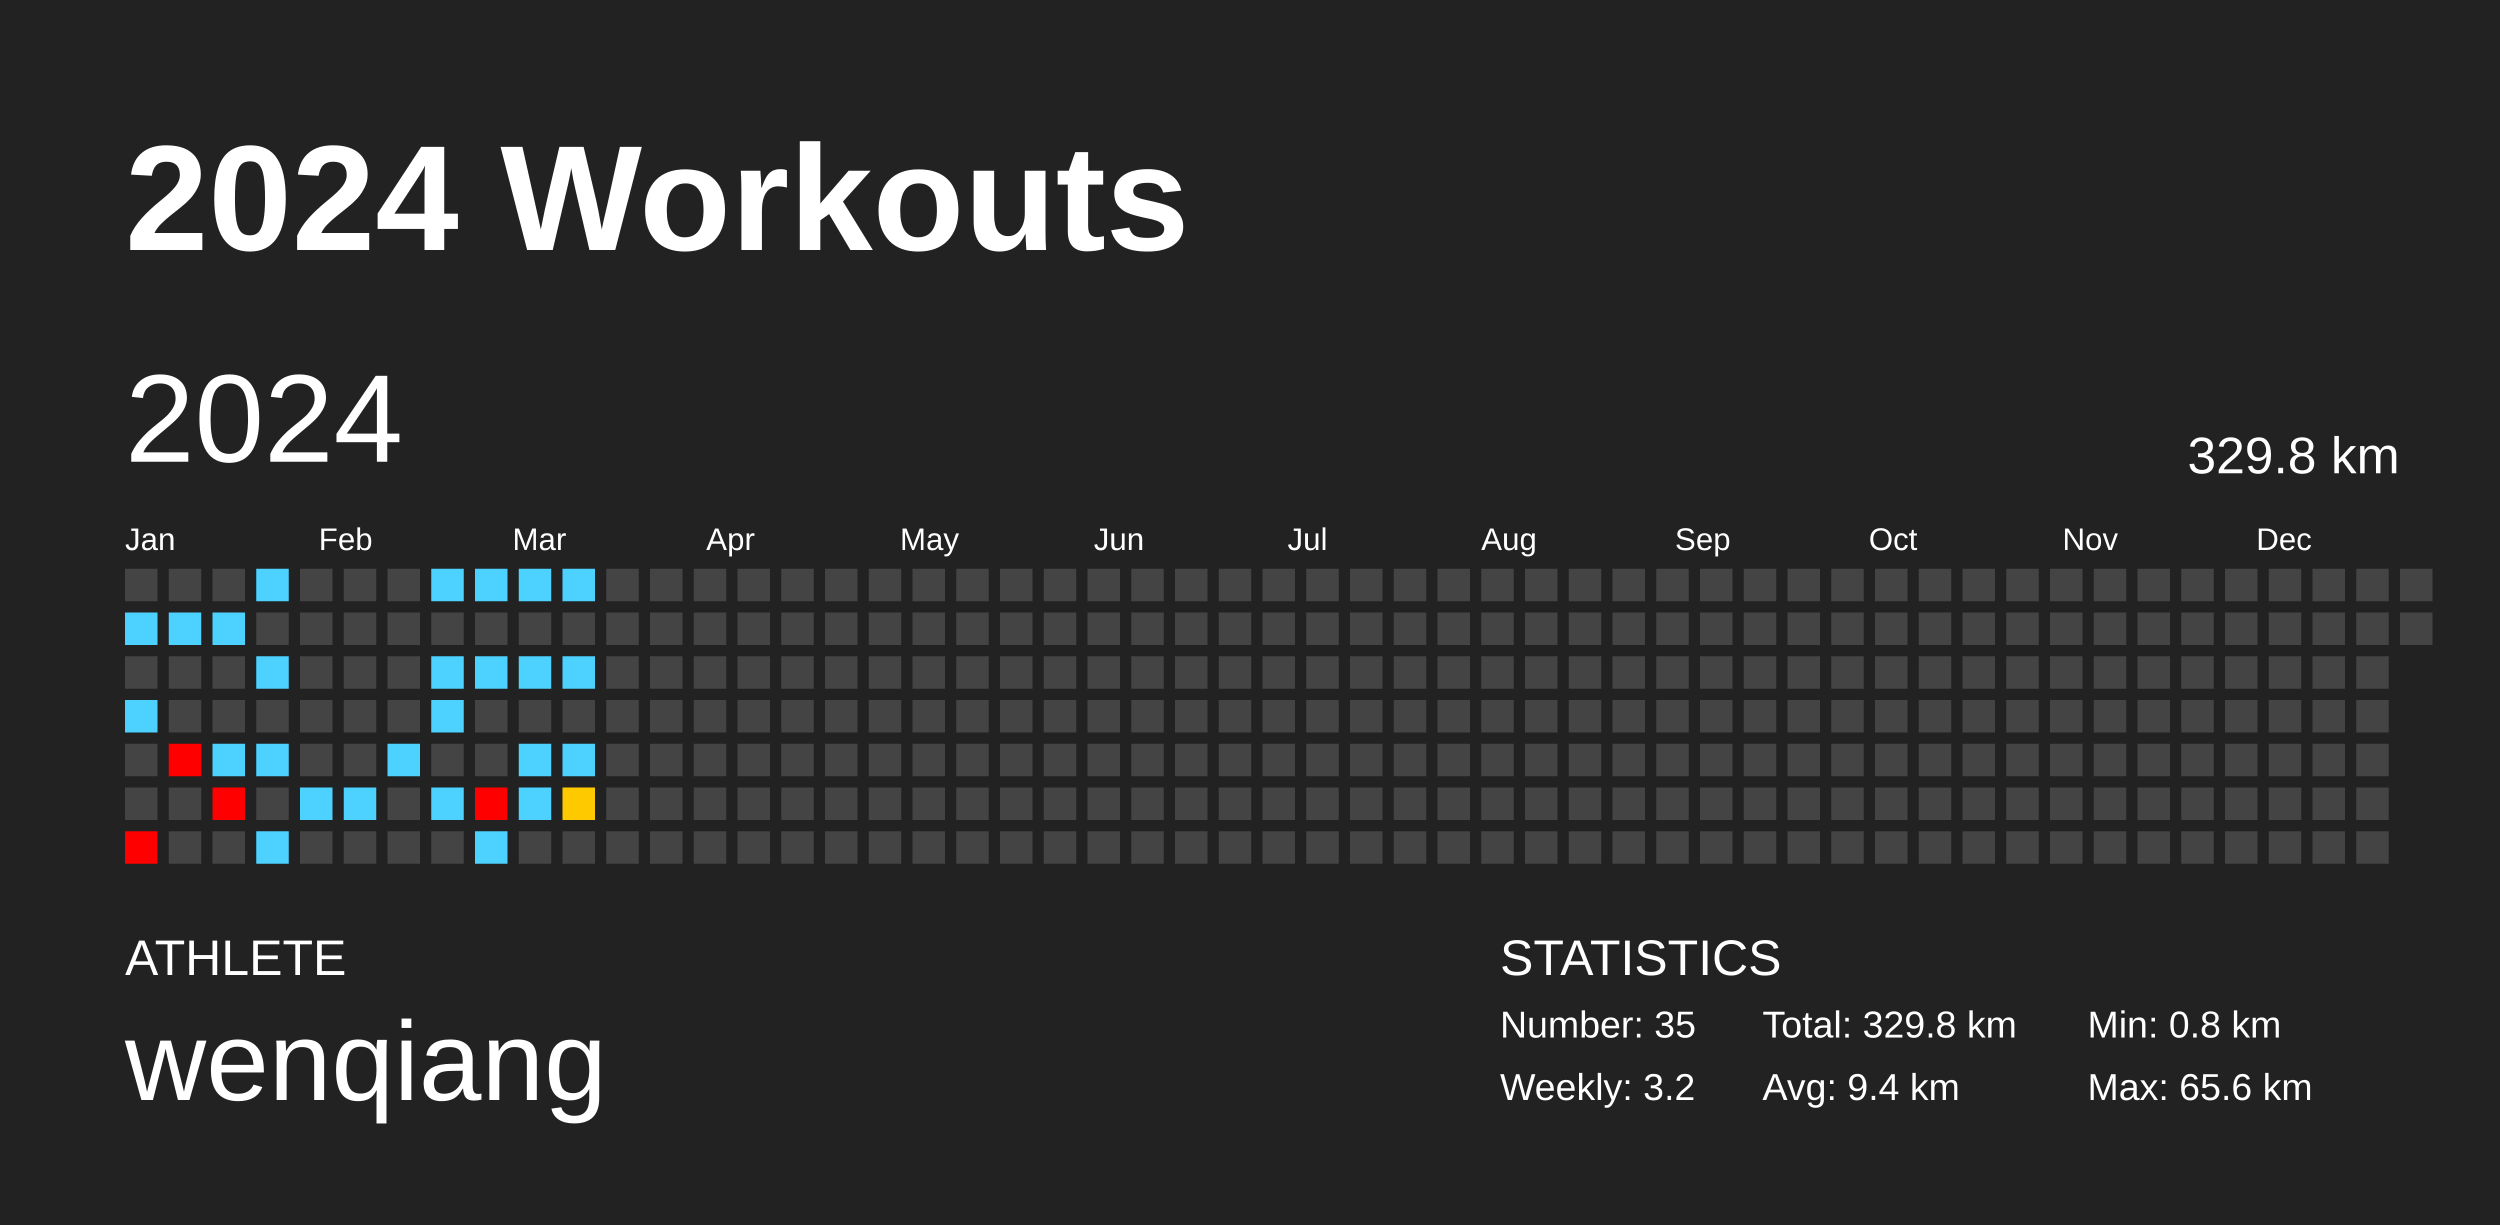
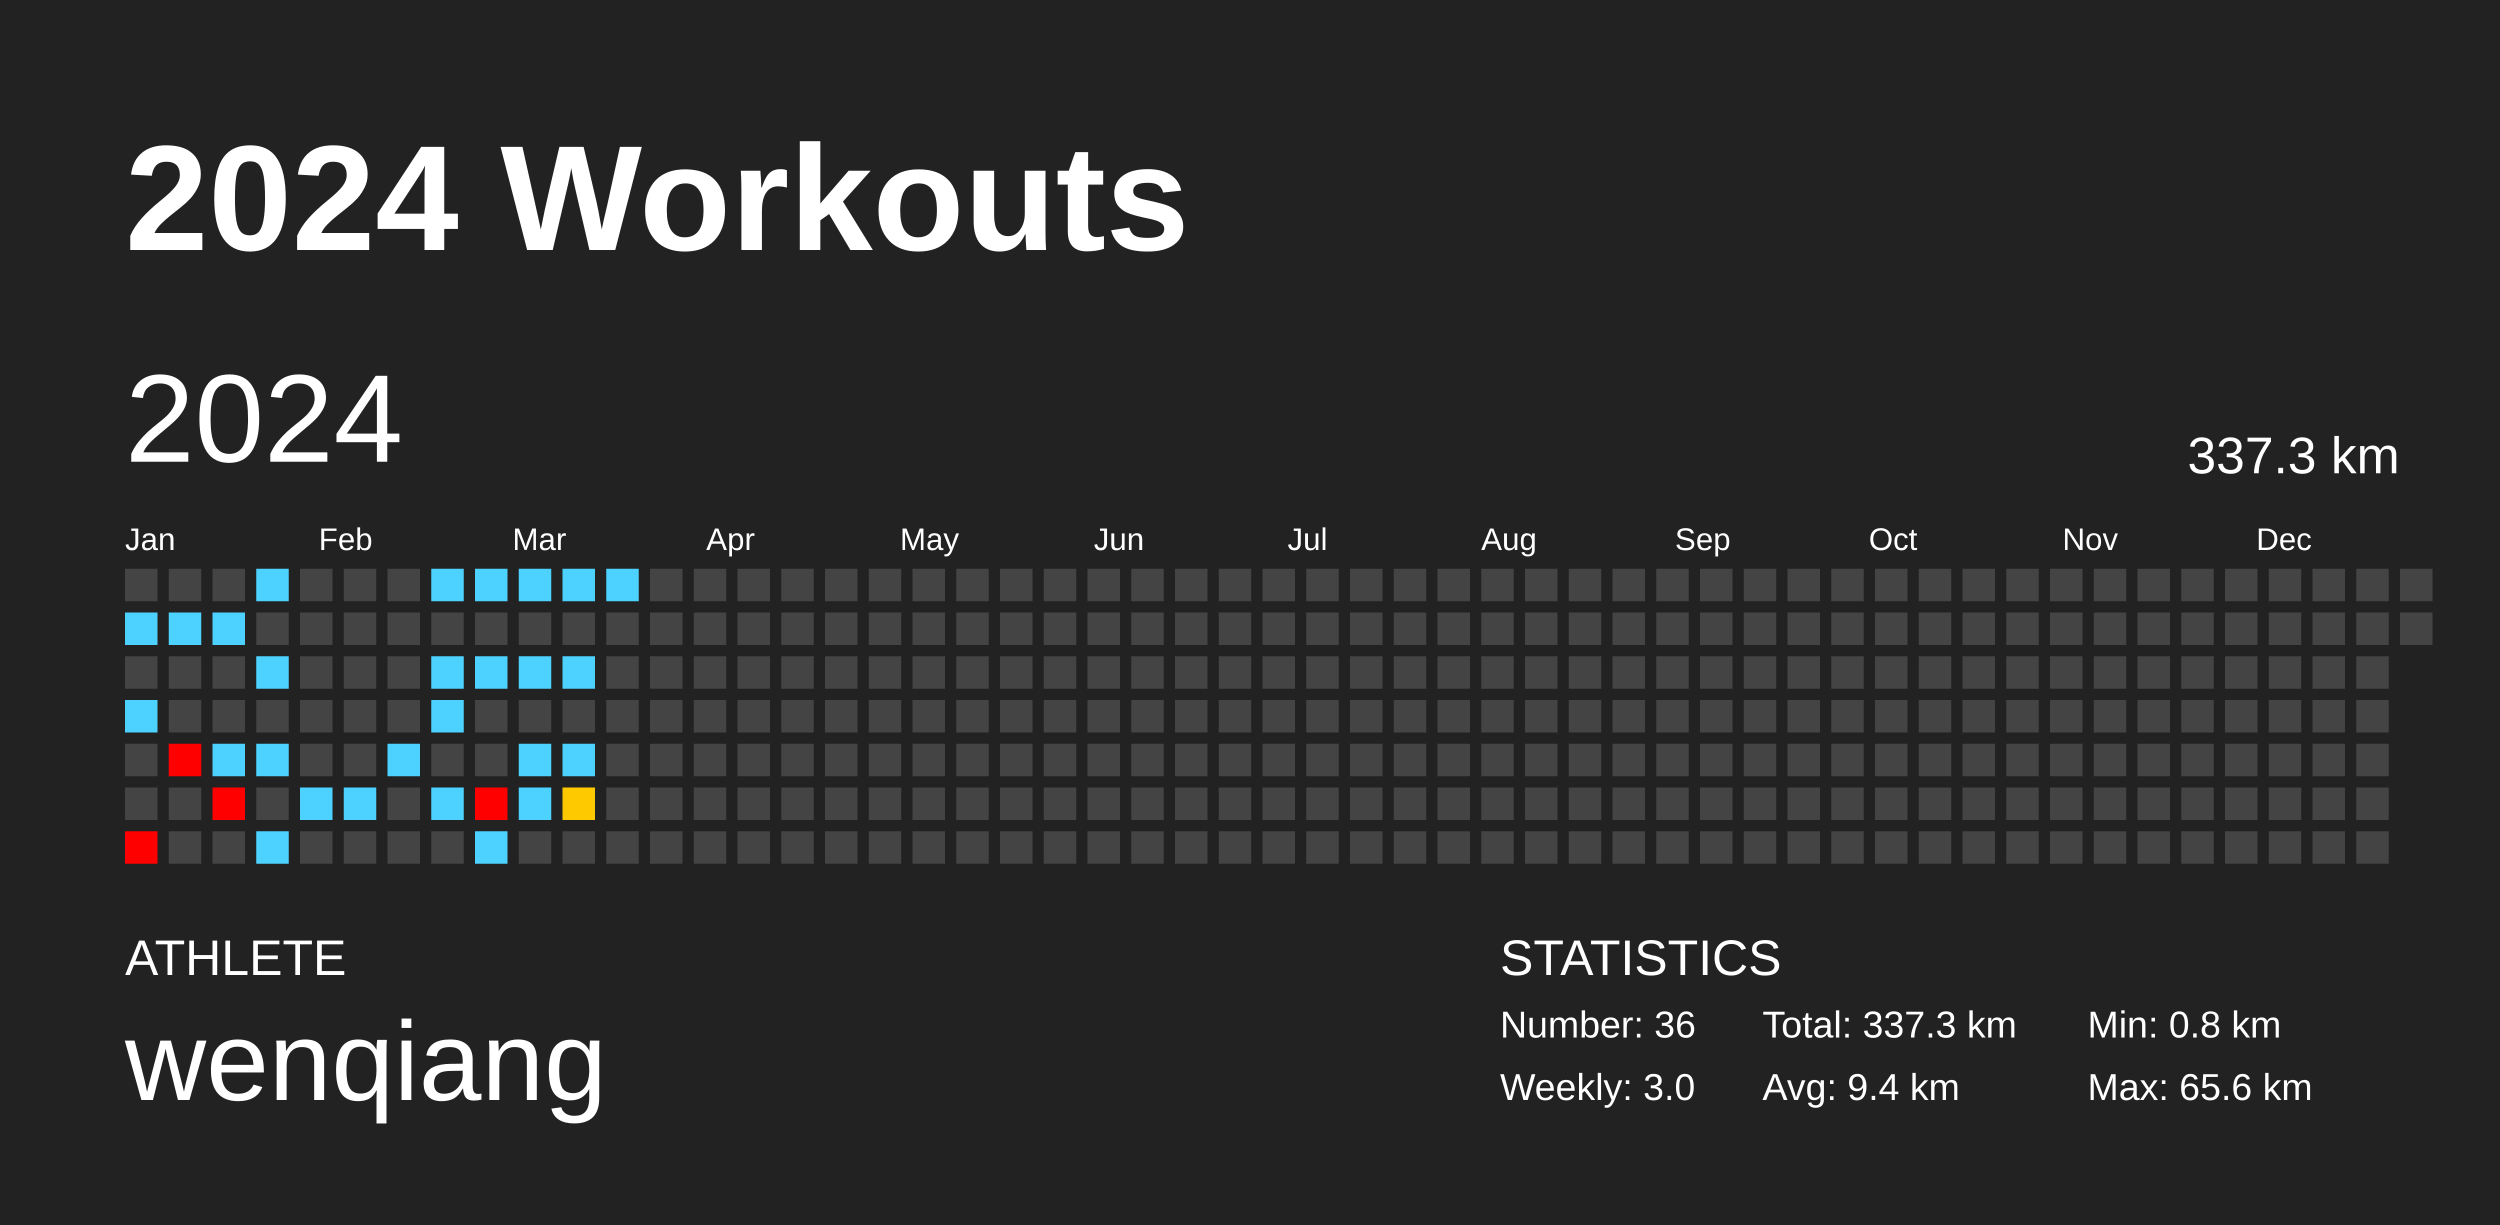
<svg xmlns="http://www.w3.org/2000/svg" baseProfile="full" height="98mm" version="1.1" viewBox="0,0,200,98" width="200mm">
  <defs />
  <rect fill="#222222" height="98" width="200" x="0" y="0" />
  <text fill="#FFFFFF" style="font-size:12px; font-family:Arial; font-weight:bold;" x="10" y="20">2024 Workouts</text>
  <text fill="#FFFFFF" style="font-size:4px; font-family:Arial" x="10" y="78">ATHLETE</text>
  <text fill="#FFFFFF" style="font-size:9px; font-family:Arial" x="10" y="88">wenqiang</text>
  <text fill="#FFFFFF" style="font-size:4px; font-family:Arial" x="120" y="78">STATISTICS</text>
-   <text fill="#FFFFFF" style="font-size:3px; font-family:Arial" x="120" y="83">Number: 35</text>
-   <text fill="#FFFFFF" style="font-size:3px; font-family:Arial" x="120" y="88">Weekly: 3.2</text>
-   <text fill="#FFFFFF" style="font-size:3px; font-family:Arial" x="141" y="83">Total: 329.8 km</text>
+   <text fill="#FFFFFF" style="font-size:3px; font-family:Arial" x="120" y="83">Number: 36</text>
+   <text fill="#FFFFFF" style="font-size:3px; font-family:Arial" x="120" y="88">Weekly: 3.0</text>
+   <text fill="#FFFFFF" style="font-size:3px; font-family:Arial" x="141" y="83">Total: 337.3 km</text>
  <text fill="#FFFFFF" style="font-size:3px; font-family:Arial" x="141" y="88">Avg: 9.4 km</text>
  <text fill="#FFFFFF" style="font-size:3px; font-family:Arial" x="167" y="83">Min: 0.8 km</text>
  <text fill="#FFFFFF" style="font-size:3px; font-family:Arial" x="167" y="88">Max: 65.6 km</text>
  <text dominant-baseline="hanging" fill="#FFFFFF" style="font-size:10.0px; font-family:Arial;" x="10" y="30">2024</text>
-   <text dominant-baseline="hanging" fill="#FFFFFF" style="font-size:4.125px; font-family:Arial;" x="175" y="35">329.8 km</text>
+   <text dominant-baseline="hanging" fill="#FFFFFF" style="font-size:4.125px; font-family:Arial;" x="175" y="35">337.3 km</text>
  <text fill="#FFFFFF" style="font-size:2.5px; font-family:Arial" x="10.0" y="44">Jan</text>
  <text fill="#FFFFFF" style="font-size:2.5px; font-family:Arial" x="25.5" y="44">Feb</text>
  <text fill="#FFFFFF" style="font-size:2.5px; font-family:Arial" x="41.0" y="44">Mar</text>
  <text fill="#FFFFFF" style="font-size:2.5px; font-family:Arial" x="56.5" y="44">Apr</text>
  <text fill="#FFFFFF" style="font-size:2.5px; font-family:Arial" x="72.0" y="44">May</text>
  <text fill="#FFFFFF" style="font-size:2.5px; font-family:Arial" x="87.5" y="44">Jun</text>
  <text fill="#FFFFFF" style="font-size:2.5px; font-family:Arial" x="103.0" y="44">Jul</text>
  <text fill="#FFFFFF" style="font-size:2.5px; font-family:Arial" x="118.5" y="44">Aug</text>
  <text fill="#FFFFFF" style="font-size:2.5px; font-family:Arial" x="134.0" y="44">Sep</text>
  <text fill="#FFFFFF" style="font-size:2.5px; font-family:Arial" x="149.5" y="44">Oct</text>
  <text fill="#FFFFFF" style="font-size:2.5px; font-family:Arial" x="165.0" y="44">Nov</text>
  <text fill="#FFFFFF" style="font-size:2.5px; font-family:Arial" x="180.5" y="44">Dec</text>
  <rect fill="#444444" height="2.6" width="2.6" x="10.0" y="45.5" />
  <rect fill="#4dd2ff" height="2.6" width="2.6" x="10.0" y="49.0" />
  <rect fill="#444444" height="2.6" width="2.6" x="10.0" y="52.5" />
  <rect fill="#4dd2ff" height="2.6" width="2.6" x="10.0" y="56.0" />
  <rect fill="#444444" height="2.6" width="2.6" x="10.0" y="59.5" />
  <rect fill="#444444" height="2.6" width="2.6" x="10.0" y="63.0" />
  <rect fill="red" height="2.6" width="2.6" x="10.0" y="66.5" />
  <rect fill="#444444" height="2.6" width="2.6" x="13.5" y="45.5" />
  <rect fill="#4dd2ff" height="2.6" width="2.6" x="13.5" y="49.0" />
  <rect fill="#444444" height="2.6" width="2.6" x="13.5" y="52.5" />
  <rect fill="#444444" height="2.6" width="2.6" x="13.5" y="56.0" />
  <rect fill="red" height="2.6" width="2.6" x="13.5" y="59.5" />
  <rect fill="#444444" height="2.6" width="2.6" x="13.5" y="63.0" />
  <rect fill="#444444" height="2.6" width="2.6" x="13.5" y="66.5" />
  <rect fill="#444444" height="2.6" width="2.6" x="17.0" y="45.5" />
  <rect fill="#4dd2ff" height="2.6" width="2.6" x="17.0" y="49.0" />
  <rect fill="#444444" height="2.6" width="2.6" x="17.0" y="52.5" />
  <rect fill="#444444" height="2.6" width="2.6" x="17.0" y="56.0" />
  <rect fill="#4dd2ff" height="2.6" width="2.6" x="17.0" y="59.5" />
  <rect fill="red" height="2.6" width="2.6" x="17.0" y="63.0" />
  <rect fill="#444444" height="2.6" width="2.6" x="17.0" y="66.5" />
  <rect fill="#4dd2ff" height="2.6" width="2.6" x="20.5" y="45.5" />
  <rect fill="#444444" height="2.6" width="2.6" x="20.5" y="49.0" />
  <rect fill="#4dd2ff" height="2.6" width="2.6" x="20.5" y="52.5" />
  <rect fill="#444444" height="2.6" width="2.6" x="20.5" y="56.0" />
  <rect fill="#4dd2ff" height="2.6" width="2.6" x="20.5" y="59.5" />
  <rect fill="#444444" height="2.6" width="2.6" x="20.5" y="63.0" />
  <rect fill="#4dd2ff" height="2.6" width="2.6" x="20.5" y="66.5" />
  <rect fill="#444444" height="2.6" width="2.6" x="24.0" y="45.5" />
  <rect fill="#444444" height="2.6" width="2.6" x="24.0" y="49.0" />
  <rect fill="#444444" height="2.6" width="2.6" x="24.0" y="52.5" />
  <rect fill="#444444" height="2.6" width="2.6" x="24.0" y="56.0" />
  <rect fill="#444444" height="2.6" width="2.6" x="24.0" y="59.5" />
  <rect fill="#4dd2ff" height="2.6" width="2.6" x="24.0" y="63.0" />
  <rect fill="#444444" height="2.6" width="2.6" x="24.0" y="66.5" />
  <rect fill="#444444" height="2.6" width="2.6" x="27.5" y="45.5" />
  <rect fill="#444444" height="2.6" width="2.6" x="27.5" y="49.0" />
  <rect fill="#444444" height="2.6" width="2.6" x="27.5" y="52.5" />
  <rect fill="#444444" height="2.6" width="2.6" x="27.5" y="56.0" />
  <rect fill="#444444" height="2.6" width="2.6" x="27.5" y="59.5" />
  <rect fill="#4dd2ff" height="2.6" width="2.6" x="27.5" y="63.0" />
  <rect fill="#444444" height="2.6" width="2.6" x="27.5" y="66.5" />
  <rect fill="#444444" height="2.6" width="2.6" x="31.0" y="45.5" />
  <rect fill="#444444" height="2.6" width="2.6" x="31.0" y="49.0" />
  <rect fill="#444444" height="2.6" width="2.6" x="31.0" y="52.5" />
  <rect fill="#444444" height="2.6" width="2.6" x="31.0" y="56.0" />
  <rect fill="#4dd2ff" height="2.6" width="2.6" x="31.0" y="59.5" />
  <rect fill="#444444" height="2.6" width="2.6" x="31.0" y="63.0" />
  <rect fill="#444444" height="2.6" width="2.6" x="31.0" y="66.5" />
  <rect fill="#4dd2ff" height="2.6" width="2.6" x="34.5" y="45.5" />
  <rect fill="#444444" height="2.6" width="2.6" x="34.5" y="49.0" />
  <rect fill="#4dd2ff" height="2.6" width="2.6" x="34.5" y="52.5" />
  <rect fill="#4dd2ff" height="2.6" width="2.6" x="34.5" y="56.0" />
  <rect fill="#444444" height="2.6" width="2.6" x="34.5" y="59.5" />
  <rect fill="#4dd2ff" height="2.6" width="2.6" x="34.5" y="63.0" />
  <rect fill="#444444" height="2.6" width="2.6" x="34.5" y="66.5" />
  <rect fill="#4dd2ff" height="2.6" width="2.6" x="38.0" y="45.5" />
  <rect fill="#444444" height="2.6" width="2.6" x="38.0" y="49.0" />
  <rect fill="#4dd2ff" height="2.6" width="2.6" x="38.0" y="52.5" />
  <rect fill="#444444" height="2.6" width="2.6" x="38.0" y="56.0" />
  <rect fill="#444444" height="2.6" width="2.6" x="38.0" y="59.5" />
  <rect fill="red" height="2.6" width="2.6" x="38.0" y="63.0" />
  <rect fill="#4dd2ff" height="2.6" width="2.6" x="38.0" y="66.5" />
  <rect fill="#4dd2ff" height="2.6" width="2.6" x="41.5" y="45.5" />
  <rect fill="#444444" height="2.6" width="2.6" x="41.5" y="49.0" />
  <rect fill="#4dd2ff" height="2.6" width="2.6" x="41.5" y="52.5" />
  <rect fill="#444444" height="2.6" width="2.6" x="41.5" y="56.0" />
  <rect fill="#4dd2ff" height="2.6" width="2.6" x="41.5" y="59.5" />
  <rect fill="#4dd2ff" height="2.6" width="2.6" x="41.5" y="63.0" />
  <rect fill="#444444" height="2.6" width="2.6" x="41.5" y="66.5" />
  <rect fill="#4dd2ff" height="2.6" width="2.6" x="45.0" y="45.5" />
  <rect fill="#444444" height="2.6" width="2.6" x="45.0" y="49.0" />
  <rect fill="#4dd2ff" height="2.6" width="2.6" x="45.0" y="52.5" />
  <rect fill="#444444" height="2.6" width="2.6" x="45.0" y="56.0" />
  <rect fill="#4dd2ff" height="2.6" width="2.6" x="45.0" y="59.5" />
  <rect fill="#ffc900" height="2.6" width="2.6" x="45.0" y="63.0" />
  <rect fill="#444444" height="2.6" width="2.6" x="45.0" y="66.5" />
-   <rect fill="#444444" height="2.6" width="2.6" x="48.5" y="45.5" />
+   <rect fill="#4dd2ff" height="2.6" width="2.6" x="48.5" y="45.5" />
  <rect fill="#444444" height="2.6" width="2.6" x="48.5" y="49.0" />
  <rect fill="#444444" height="2.6" width="2.6" x="48.5" y="52.5" />
  <rect fill="#444444" height="2.6" width="2.6" x="48.5" y="56.0" />
  <rect fill="#444444" height="2.6" width="2.6" x="48.5" y="59.5" />
  <rect fill="#444444" height="2.6" width="2.6" x="48.5" y="63.0" />
  <rect fill="#444444" height="2.6" width="2.6" x="48.5" y="66.5" />
  <rect fill="#444444" height="2.6" width="2.6" x="52.0" y="45.5" />
  <rect fill="#444444" height="2.6" width="2.6" x="52.0" y="49.0" />
  <rect fill="#444444" height="2.6" width="2.6" x="52.0" y="52.5" />
  <rect fill="#444444" height="2.6" width="2.6" x="52.0" y="56.0" />
  <rect fill="#444444" height="2.6" width="2.6" x="52.0" y="59.5" />
  <rect fill="#444444" height="2.6" width="2.6" x="52.0" y="63.0" />
  <rect fill="#444444" height="2.6" width="2.6" x="52.0" y="66.5" />
  <rect fill="#444444" height="2.6" width="2.6" x="55.5" y="45.5" />
  <rect fill="#444444" height="2.6" width="2.6" x="55.5" y="49.0" />
  <rect fill="#444444" height="2.6" width="2.6" x="55.5" y="52.5" />
  <rect fill="#444444" height="2.6" width="2.6" x="55.5" y="56.0" />
  <rect fill="#444444" height="2.6" width="2.6" x="55.5" y="59.5" />
  <rect fill="#444444" height="2.6" width="2.6" x="55.5" y="63.0" />
  <rect fill="#444444" height="2.6" width="2.6" x="55.5" y="66.5" />
  <rect fill="#444444" height="2.6" width="2.6" x="59.0" y="45.5" />
  <rect fill="#444444" height="2.6" width="2.6" x="59.0" y="49.0" />
  <rect fill="#444444" height="2.6" width="2.6" x="59.0" y="52.5" />
  <rect fill="#444444" height="2.6" width="2.6" x="59.0" y="56.0" />
  <rect fill="#444444" height="2.6" width="2.6" x="59.0" y="59.5" />
  <rect fill="#444444" height="2.6" width="2.6" x="59.0" y="63.0" />
  <rect fill="#444444" height="2.6" width="2.6" x="59.0" y="66.5" />
  <rect fill="#444444" height="2.6" width="2.6" x="62.5" y="45.5" />
  <rect fill="#444444" height="2.6" width="2.6" x="62.5" y="49.0" />
  <rect fill="#444444" height="2.6" width="2.6" x="62.5" y="52.5" />
  <rect fill="#444444" height="2.6" width="2.6" x="62.5" y="56.0" />
  <rect fill="#444444" height="2.6" width="2.6" x="62.5" y="59.5" />
  <rect fill="#444444" height="2.6" width="2.6" x="62.5" y="63.0" />
  <rect fill="#444444" height="2.6" width="2.6" x="62.5" y="66.5" />
  <rect fill="#444444" height="2.6" width="2.6" x="66.0" y="45.5" />
  <rect fill="#444444" height="2.6" width="2.6" x="66.0" y="49.0" />
  <rect fill="#444444" height="2.6" width="2.6" x="66.0" y="52.5" />
  <rect fill="#444444" height="2.6" width="2.6" x="66.0" y="56.0" />
  <rect fill="#444444" height="2.6" width="2.6" x="66.0" y="59.5" />
  <rect fill="#444444" height="2.6" width="2.6" x="66.0" y="63.0" />
  <rect fill="#444444" height="2.6" width="2.6" x="66.0" y="66.5" />
  <rect fill="#444444" height="2.6" width="2.6" x="69.5" y="45.5" />
  <rect fill="#444444" height="2.6" width="2.6" x="69.5" y="49.0" />
  <rect fill="#444444" height="2.6" width="2.6" x="69.5" y="52.5" />
  <rect fill="#444444" height="2.6" width="2.6" x="69.5" y="56.0" />
  <rect fill="#444444" height="2.6" width="2.6" x="69.5" y="59.5" />
  <rect fill="#444444" height="2.6" width="2.6" x="69.5" y="63.0" />
  <rect fill="#444444" height="2.6" width="2.6" x="69.5" y="66.5" />
  <rect fill="#444444" height="2.6" width="2.6" x="73.0" y="45.5" />
  <rect fill="#444444" height="2.6" width="2.6" x="73.0" y="49.0" />
  <rect fill="#444444" height="2.6" width="2.6" x="73.0" y="52.5" />
  <rect fill="#444444" height="2.6" width="2.6" x="73.0" y="56.0" />
  <rect fill="#444444" height="2.6" width="2.6" x="73.0" y="59.5" />
  <rect fill="#444444" height="2.6" width="2.6" x="73.0" y="63.0" />
  <rect fill="#444444" height="2.6" width="2.6" x="73.0" y="66.5" />
  <rect fill="#444444" height="2.6" width="2.6" x="76.5" y="45.5" />
  <rect fill="#444444" height="2.6" width="2.6" x="76.5" y="49.0" />
  <rect fill="#444444" height="2.6" width="2.6" x="76.5" y="52.5" />
  <rect fill="#444444" height="2.6" width="2.6" x="76.5" y="56.0" />
  <rect fill="#444444" height="2.6" width="2.6" x="76.5" y="59.5" />
  <rect fill="#444444" height="2.6" width="2.6" x="76.5" y="63.0" />
  <rect fill="#444444" height="2.6" width="2.6" x="76.5" y="66.5" />
  <rect fill="#444444" height="2.6" width="2.6" x="80.0" y="45.5" />
  <rect fill="#444444" height="2.6" width="2.6" x="80.0" y="49.0" />
  <rect fill="#444444" height="2.6" width="2.6" x="80.0" y="52.5" />
  <rect fill="#444444" height="2.6" width="2.6" x="80.0" y="56.0" />
  <rect fill="#444444" height="2.6" width="2.6" x="80.0" y="59.5" />
  <rect fill="#444444" height="2.6" width="2.6" x="80.0" y="63.0" />
  <rect fill="#444444" height="2.6" width="2.6" x="80.0" y="66.5" />
  <rect fill="#444444" height="2.6" width="2.6" x="83.5" y="45.5" />
  <rect fill="#444444" height="2.6" width="2.6" x="83.5" y="49.0" />
  <rect fill="#444444" height="2.6" width="2.6" x="83.5" y="52.5" />
  <rect fill="#444444" height="2.6" width="2.6" x="83.5" y="56.0" />
  <rect fill="#444444" height="2.6" width="2.6" x="83.5" y="59.5" />
  <rect fill="#444444" height="2.6" width="2.6" x="83.5" y="63.0" />
  <rect fill="#444444" height="2.6" width="2.6" x="83.5" y="66.5" />
  <rect fill="#444444" height="2.6" width="2.6" x="87.0" y="45.5" />
  <rect fill="#444444" height="2.6" width="2.6" x="87.0" y="49.0" />
  <rect fill="#444444" height="2.6" width="2.6" x="87.0" y="52.5" />
  <rect fill="#444444" height="2.6" width="2.6" x="87.0" y="56.0" />
  <rect fill="#444444" height="2.6" width="2.6" x="87.0" y="59.5" />
  <rect fill="#444444" height="2.6" width="2.6" x="87.0" y="63.0" />
  <rect fill="#444444" height="2.6" width="2.6" x="87.0" y="66.5" />
  <rect fill="#444444" height="2.6" width="2.6" x="90.5" y="45.5" />
  <rect fill="#444444" height="2.6" width="2.6" x="90.5" y="49.0" />
  <rect fill="#444444" height="2.6" width="2.6" x="90.5" y="52.5" />
  <rect fill="#444444" height="2.6" width="2.6" x="90.5" y="56.0" />
  <rect fill="#444444" height="2.6" width="2.6" x="90.5" y="59.5" />
  <rect fill="#444444" height="2.6" width="2.6" x="90.5" y="63.0" />
  <rect fill="#444444" height="2.6" width="2.6" x="90.5" y="66.5" />
  <rect fill="#444444" height="2.6" width="2.6" x="94.0" y="45.5" />
  <rect fill="#444444" height="2.6" width="2.6" x="94.0" y="49.0" />
  <rect fill="#444444" height="2.6" width="2.6" x="94.0" y="52.5" />
  <rect fill="#444444" height="2.6" width="2.6" x="94.0" y="56.0" />
  <rect fill="#444444" height="2.6" width="2.6" x="94.0" y="59.5" />
  <rect fill="#444444" height="2.6" width="2.6" x="94.0" y="63.0" />
  <rect fill="#444444" height="2.6" width="2.6" x="94.0" y="66.5" />
  <rect fill="#444444" height="2.6" width="2.6" x="97.5" y="45.5" />
  <rect fill="#444444" height="2.6" width="2.6" x="97.5" y="49.0" />
  <rect fill="#444444" height="2.6" width="2.6" x="97.5" y="52.5" />
  <rect fill="#444444" height="2.6" width="2.6" x="97.5" y="56.0" />
  <rect fill="#444444" height="2.6" width="2.6" x="97.5" y="59.5" />
  <rect fill="#444444" height="2.6" width="2.6" x="97.5" y="63.0" />
  <rect fill="#444444" height="2.6" width="2.6" x="97.5" y="66.5" />
  <rect fill="#444444" height="2.6" width="2.6" x="101.0" y="45.5" />
  <rect fill="#444444" height="2.6" width="2.6" x="101.0" y="49.0" />
  <rect fill="#444444" height="2.6" width="2.6" x="101.0" y="52.5" />
  <rect fill="#444444" height="2.6" width="2.6" x="101.0" y="56.0" />
  <rect fill="#444444" height="2.6" width="2.6" x="101.0" y="59.5" />
  <rect fill="#444444" height="2.6" width="2.6" x="101.0" y="63.0" />
  <rect fill="#444444" height="2.6" width="2.6" x="101.0" y="66.5" />
  <rect fill="#444444" height="2.6" width="2.6" x="104.5" y="45.5" />
  <rect fill="#444444" height="2.6" width="2.6" x="104.5" y="49.0" />
  <rect fill="#444444" height="2.6" width="2.6" x="104.5" y="52.5" />
  <rect fill="#444444" height="2.6" width="2.6" x="104.5" y="56.0" />
  <rect fill="#444444" height="2.6" width="2.6" x="104.5" y="59.5" />
  <rect fill="#444444" height="2.6" width="2.6" x="104.5" y="63.0" />
  <rect fill="#444444" height="2.6" width="2.6" x="104.5" y="66.5" />
  <rect fill="#444444" height="2.6" width="2.6" x="108.0" y="45.5" />
  <rect fill="#444444" height="2.6" width="2.6" x="108.0" y="49.0" />
  <rect fill="#444444" height="2.6" width="2.6" x="108.0" y="52.5" />
  <rect fill="#444444" height="2.6" width="2.6" x="108.0" y="56.0" />
  <rect fill="#444444" height="2.6" width="2.6" x="108.0" y="59.5" />
  <rect fill="#444444" height="2.6" width="2.6" x="108.0" y="63.0" />
  <rect fill="#444444" height="2.6" width="2.6" x="108.0" y="66.5" />
  <rect fill="#444444" height="2.6" width="2.6" x="111.5" y="45.5" />
  <rect fill="#444444" height="2.6" width="2.6" x="111.5" y="49.0" />
  <rect fill="#444444" height="2.6" width="2.6" x="111.5" y="52.5" />
  <rect fill="#444444" height="2.6" width="2.6" x="111.5" y="56.0" />
  <rect fill="#444444" height="2.6" width="2.6" x="111.5" y="59.5" />
  <rect fill="#444444" height="2.6" width="2.6" x="111.5" y="63.0" />
  <rect fill="#444444" height="2.6" width="2.6" x="111.5" y="66.5" />
  <rect fill="#444444" height="2.6" width="2.6" x="115.0" y="45.5" />
  <rect fill="#444444" height="2.6" width="2.6" x="115.0" y="49.0" />
  <rect fill="#444444" height="2.6" width="2.6" x="115.0" y="52.5" />
  <rect fill="#444444" height="2.6" width="2.6" x="115.0" y="56.0" />
  <rect fill="#444444" height="2.6" width="2.6" x="115.0" y="59.5" />
  <rect fill="#444444" height="2.6" width="2.6" x="115.0" y="63.0" />
  <rect fill="#444444" height="2.6" width="2.6" x="115.0" y="66.5" />
  <rect fill="#444444" height="2.6" width="2.6" x="118.5" y="45.5" />
  <rect fill="#444444" height="2.6" width="2.6" x="118.5" y="49.0" />
  <rect fill="#444444" height="2.6" width="2.6" x="118.5" y="52.5" />
  <rect fill="#444444" height="2.6" width="2.6" x="118.5" y="56.0" />
  <rect fill="#444444" height="2.6" width="2.6" x="118.5" y="59.5" />
  <rect fill="#444444" height="2.6" width="2.6" x="118.5" y="63.0" />
  <rect fill="#444444" height="2.6" width="2.6" x="118.5" y="66.5" />
  <rect fill="#444444" height="2.6" width="2.6" x="122.0" y="45.5" />
  <rect fill="#444444" height="2.6" width="2.6" x="122.0" y="49.0" />
  <rect fill="#444444" height="2.6" width="2.6" x="122.0" y="52.5" />
  <rect fill="#444444" height="2.6" width="2.6" x="122.0" y="56.0" />
  <rect fill="#444444" height="2.6" width="2.6" x="122.0" y="59.5" />
  <rect fill="#444444" height="2.6" width="2.6" x="122.0" y="63.0" />
  <rect fill="#444444" height="2.6" width="2.6" x="122.0" y="66.5" />
  <rect fill="#444444" height="2.6" width="2.6" x="125.5" y="45.5" />
  <rect fill="#444444" height="2.6" width="2.6" x="125.5" y="49.0" />
  <rect fill="#444444" height="2.6" width="2.6" x="125.5" y="52.5" />
  <rect fill="#444444" height="2.6" width="2.6" x="125.5" y="56.0" />
  <rect fill="#444444" height="2.6" width="2.6" x="125.5" y="59.5" />
  <rect fill="#444444" height="2.6" width="2.6" x="125.5" y="63.0" />
  <rect fill="#444444" height="2.6" width="2.6" x="125.5" y="66.5" />
  <rect fill="#444444" height="2.6" width="2.6" x="129.0" y="45.5" />
  <rect fill="#444444" height="2.6" width="2.6" x="129.0" y="49.0" />
  <rect fill="#444444" height="2.6" width="2.6" x="129.0" y="52.5" />
  <rect fill="#444444" height="2.6" width="2.6" x="129.0" y="56.0" />
  <rect fill="#444444" height="2.6" width="2.6" x="129.0" y="59.5" />
  <rect fill="#444444" height="2.6" width="2.6" x="129.0" y="63.0" />
  <rect fill="#444444" height="2.6" width="2.6" x="129.0" y="66.5" />
  <rect fill="#444444" height="2.6" width="2.6" x="132.5" y="45.5" />
  <rect fill="#444444" height="2.6" width="2.6" x="132.5" y="49.0" />
  <rect fill="#444444" height="2.6" width="2.6" x="132.5" y="52.5" />
  <rect fill="#444444" height="2.6" width="2.6" x="132.5" y="56.0" />
  <rect fill="#444444" height="2.6" width="2.6" x="132.5" y="59.5" />
  <rect fill="#444444" height="2.6" width="2.6" x="132.5" y="63.0" />
  <rect fill="#444444" height="2.6" width="2.6" x="132.5" y="66.5" />
  <rect fill="#444444" height="2.6" width="2.6" x="136.0" y="45.5" />
  <rect fill="#444444" height="2.6" width="2.6" x="136.0" y="49.0" />
  <rect fill="#444444" height="2.6" width="2.6" x="136.0" y="52.5" />
  <rect fill="#444444" height="2.6" width="2.6" x="136.0" y="56.0" />
  <rect fill="#444444" height="2.6" width="2.6" x="136.0" y="59.5" />
  <rect fill="#444444" height="2.6" width="2.6" x="136.0" y="63.0" />
  <rect fill="#444444" height="2.6" width="2.6" x="136.0" y="66.5" />
  <rect fill="#444444" height="2.6" width="2.6" x="139.5" y="45.5" />
  <rect fill="#444444" height="2.6" width="2.6" x="139.5" y="49.0" />
  <rect fill="#444444" height="2.6" width="2.6" x="139.5" y="52.5" />
  <rect fill="#444444" height="2.6" width="2.6" x="139.5" y="56.0" />
  <rect fill="#444444" height="2.6" width="2.6" x="139.5" y="59.5" />
  <rect fill="#444444" height="2.6" width="2.6" x="139.5" y="63.0" />
  <rect fill="#444444" height="2.6" width="2.6" x="139.5" y="66.5" />
  <rect fill="#444444" height="2.6" width="2.6" x="143.0" y="45.5" />
  <rect fill="#444444" height="2.6" width="2.6" x="143.0" y="49.0" />
  <rect fill="#444444" height="2.6" width="2.6" x="143.0" y="52.5" />
  <rect fill="#444444" height="2.6" width="2.6" x="143.0" y="56.0" />
  <rect fill="#444444" height="2.6" width="2.6" x="143.0" y="59.5" />
  <rect fill="#444444" height="2.6" width="2.6" x="143.0" y="63.0" />
  <rect fill="#444444" height="2.6" width="2.6" x="143.0" y="66.5" />
  <rect fill="#444444" height="2.6" width="2.6" x="146.5" y="45.5" />
  <rect fill="#444444" height="2.6" width="2.6" x="146.5" y="49.0" />
  <rect fill="#444444" height="2.6" width="2.6" x="146.5" y="52.5" />
  <rect fill="#444444" height="2.6" width="2.6" x="146.5" y="56.0" />
  <rect fill="#444444" height="2.6" width="2.6" x="146.5" y="59.5" />
  <rect fill="#444444" height="2.6" width="2.6" x="146.5" y="63.0" />
  <rect fill="#444444" height="2.6" width="2.6" x="146.5" y="66.5" />
  <rect fill="#444444" height="2.6" width="2.6" x="150.0" y="45.5" />
  <rect fill="#444444" height="2.6" width="2.6" x="150.0" y="49.0" />
  <rect fill="#444444" height="2.6" width="2.6" x="150.0" y="52.5" />
  <rect fill="#444444" height="2.6" width="2.6" x="150.0" y="56.0" />
  <rect fill="#444444" height="2.6" width="2.6" x="150.0" y="59.5" />
  <rect fill="#444444" height="2.6" width="2.6" x="150.0" y="63.0" />
  <rect fill="#444444" height="2.6" width="2.6" x="150.0" y="66.5" />
  <rect fill="#444444" height="2.6" width="2.6" x="153.5" y="45.5" />
  <rect fill="#444444" height="2.6" width="2.6" x="153.5" y="49.0" />
  <rect fill="#444444" height="2.6" width="2.6" x="153.5" y="52.5" />
  <rect fill="#444444" height="2.6" width="2.6" x="153.5" y="56.0" />
  <rect fill="#444444" height="2.6" width="2.6" x="153.5" y="59.5" />
  <rect fill="#444444" height="2.6" width="2.6" x="153.5" y="63.0" />
  <rect fill="#444444" height="2.6" width="2.6" x="153.5" y="66.5" />
  <rect fill="#444444" height="2.6" width="2.6" x="157.0" y="45.5" />
  <rect fill="#444444" height="2.6" width="2.6" x="157.0" y="49.0" />
  <rect fill="#444444" height="2.6" width="2.6" x="157.0" y="52.5" />
  <rect fill="#444444" height="2.6" width="2.6" x="157.0" y="56.0" />
  <rect fill="#444444" height="2.6" width="2.6" x="157.0" y="59.5" />
  <rect fill="#444444" height="2.6" width="2.6" x="157.0" y="63.0" />
  <rect fill="#444444" height="2.6" width="2.6" x="157.0" y="66.5" />
  <rect fill="#444444" height="2.6" width="2.6" x="160.5" y="45.5" />
  <rect fill="#444444" height="2.6" width="2.6" x="160.5" y="49.0" />
  <rect fill="#444444" height="2.6" width="2.6" x="160.5" y="52.5" />
  <rect fill="#444444" height="2.6" width="2.6" x="160.5" y="56.0" />
  <rect fill="#444444" height="2.6" width="2.6" x="160.5" y="59.5" />
  <rect fill="#444444" height="2.6" width="2.6" x="160.5" y="63.0" />
  <rect fill="#444444" height="2.6" width="2.6" x="160.5" y="66.5" />
  <rect fill="#444444" height="2.6" width="2.6" x="164.0" y="45.5" />
  <rect fill="#444444" height="2.6" width="2.6" x="164.0" y="49.0" />
  <rect fill="#444444" height="2.6" width="2.6" x="164.0" y="52.5" />
  <rect fill="#444444" height="2.6" width="2.6" x="164.0" y="56.0" />
  <rect fill="#444444" height="2.6" width="2.6" x="164.0" y="59.5" />
  <rect fill="#444444" height="2.6" width="2.6" x="164.0" y="63.0" />
  <rect fill="#444444" height="2.6" width="2.6" x="164.0" y="66.5" />
  <rect fill="#444444" height="2.6" width="2.6" x="167.5" y="45.5" />
  <rect fill="#444444" height="2.6" width="2.6" x="167.5" y="49.0" />
  <rect fill="#444444" height="2.6" width="2.6" x="167.5" y="52.5" />
  <rect fill="#444444" height="2.6" width="2.6" x="167.5" y="56.0" />
  <rect fill="#444444" height="2.6" width="2.6" x="167.5" y="59.5" />
  <rect fill="#444444" height="2.6" width="2.6" x="167.5" y="63.0" />
  <rect fill="#444444" height="2.6" width="2.6" x="167.5" y="66.5" />
  <rect fill="#444444" height="2.6" width="2.6" x="171.0" y="45.5" />
  <rect fill="#444444" height="2.6" width="2.6" x="171.0" y="49.0" />
  <rect fill="#444444" height="2.6" width="2.6" x="171.0" y="52.5" />
  <rect fill="#444444" height="2.6" width="2.6" x="171.0" y="56.0" />
  <rect fill="#444444" height="2.6" width="2.6" x="171.0" y="59.5" />
  <rect fill="#444444" height="2.6" width="2.6" x="171.0" y="63.0" />
  <rect fill="#444444" height="2.6" width="2.6" x="171.0" y="66.5" />
  <rect fill="#444444" height="2.6" width="2.6" x="174.5" y="45.5" />
  <rect fill="#444444" height="2.6" width="2.6" x="174.5" y="49.0" />
  <rect fill="#444444" height="2.6" width="2.6" x="174.5" y="52.5" />
  <rect fill="#444444" height="2.6" width="2.6" x="174.5" y="56.0" />
  <rect fill="#444444" height="2.6" width="2.6" x="174.5" y="59.5" />
  <rect fill="#444444" height="2.6" width="2.6" x="174.5" y="63.0" />
  <rect fill="#444444" height="2.6" width="2.6" x="174.5" y="66.5" />
  <rect fill="#444444" height="2.6" width="2.6" x="178.0" y="45.5" />
  <rect fill="#444444" height="2.6" width="2.6" x="178.0" y="49.0" />
  <rect fill="#444444" height="2.6" width="2.6" x="178.0" y="52.5" />
  <rect fill="#444444" height="2.6" width="2.6" x="178.0" y="56.0" />
  <rect fill="#444444" height="2.6" width="2.6" x="178.0" y="59.5" />
  <rect fill="#444444" height="2.6" width="2.6" x="178.0" y="63.0" />
  <rect fill="#444444" height="2.6" width="2.6" x="178.0" y="66.5" />
  <rect fill="#444444" height="2.6" width="2.6" x="181.5" y="45.5" />
  <rect fill="#444444" height="2.6" width="2.6" x="181.5" y="49.0" />
  <rect fill="#444444" height="2.6" width="2.6" x="181.5" y="52.5" />
  <rect fill="#444444" height="2.6" width="2.6" x="181.5" y="56.0" />
  <rect fill="#444444" height="2.6" width="2.6" x="181.5" y="59.5" />
  <rect fill="#444444" height="2.6" width="2.6" x="181.5" y="63.0" />
  <rect fill="#444444" height="2.6" width="2.6" x="181.5" y="66.5" />
  <rect fill="#444444" height="2.6" width="2.6" x="185.0" y="45.5" />
  <rect fill="#444444" height="2.6" width="2.6" x="185.0" y="49.0" />
  <rect fill="#444444" height="2.6" width="2.6" x="185.0" y="52.5" />
  <rect fill="#444444" height="2.6" width="2.6" x="185.0" y="56.0" />
  <rect fill="#444444" height="2.6" width="2.6" x="185.0" y="59.5" />
  <rect fill="#444444" height="2.6" width="2.6" x="185.0" y="63.0" />
  <rect fill="#444444" height="2.6" width="2.6" x="185.0" y="66.5" />
  <rect fill="#444444" height="2.6" width="2.6" x="188.5" y="45.5" />
  <rect fill="#444444" height="2.6" width="2.6" x="188.5" y="49.0" />
  <rect fill="#444444" height="2.6" width="2.6" x="188.5" y="52.5" />
  <rect fill="#444444" height="2.6" width="2.6" x="188.5" y="56.0" />
  <rect fill="#444444" height="2.6" width="2.6" x="188.5" y="59.5" />
  <rect fill="#444444" height="2.6" width="2.6" x="188.5" y="63.0" />
  <rect fill="#444444" height="2.6" width="2.6" x="188.5" y="66.5" />
  <rect fill="#444444" height="2.6" width="2.6" x="192.0" y="45.5" />
  <rect fill="#444444" height="2.6" width="2.6" x="192.0" y="49.0" />
</svg>
